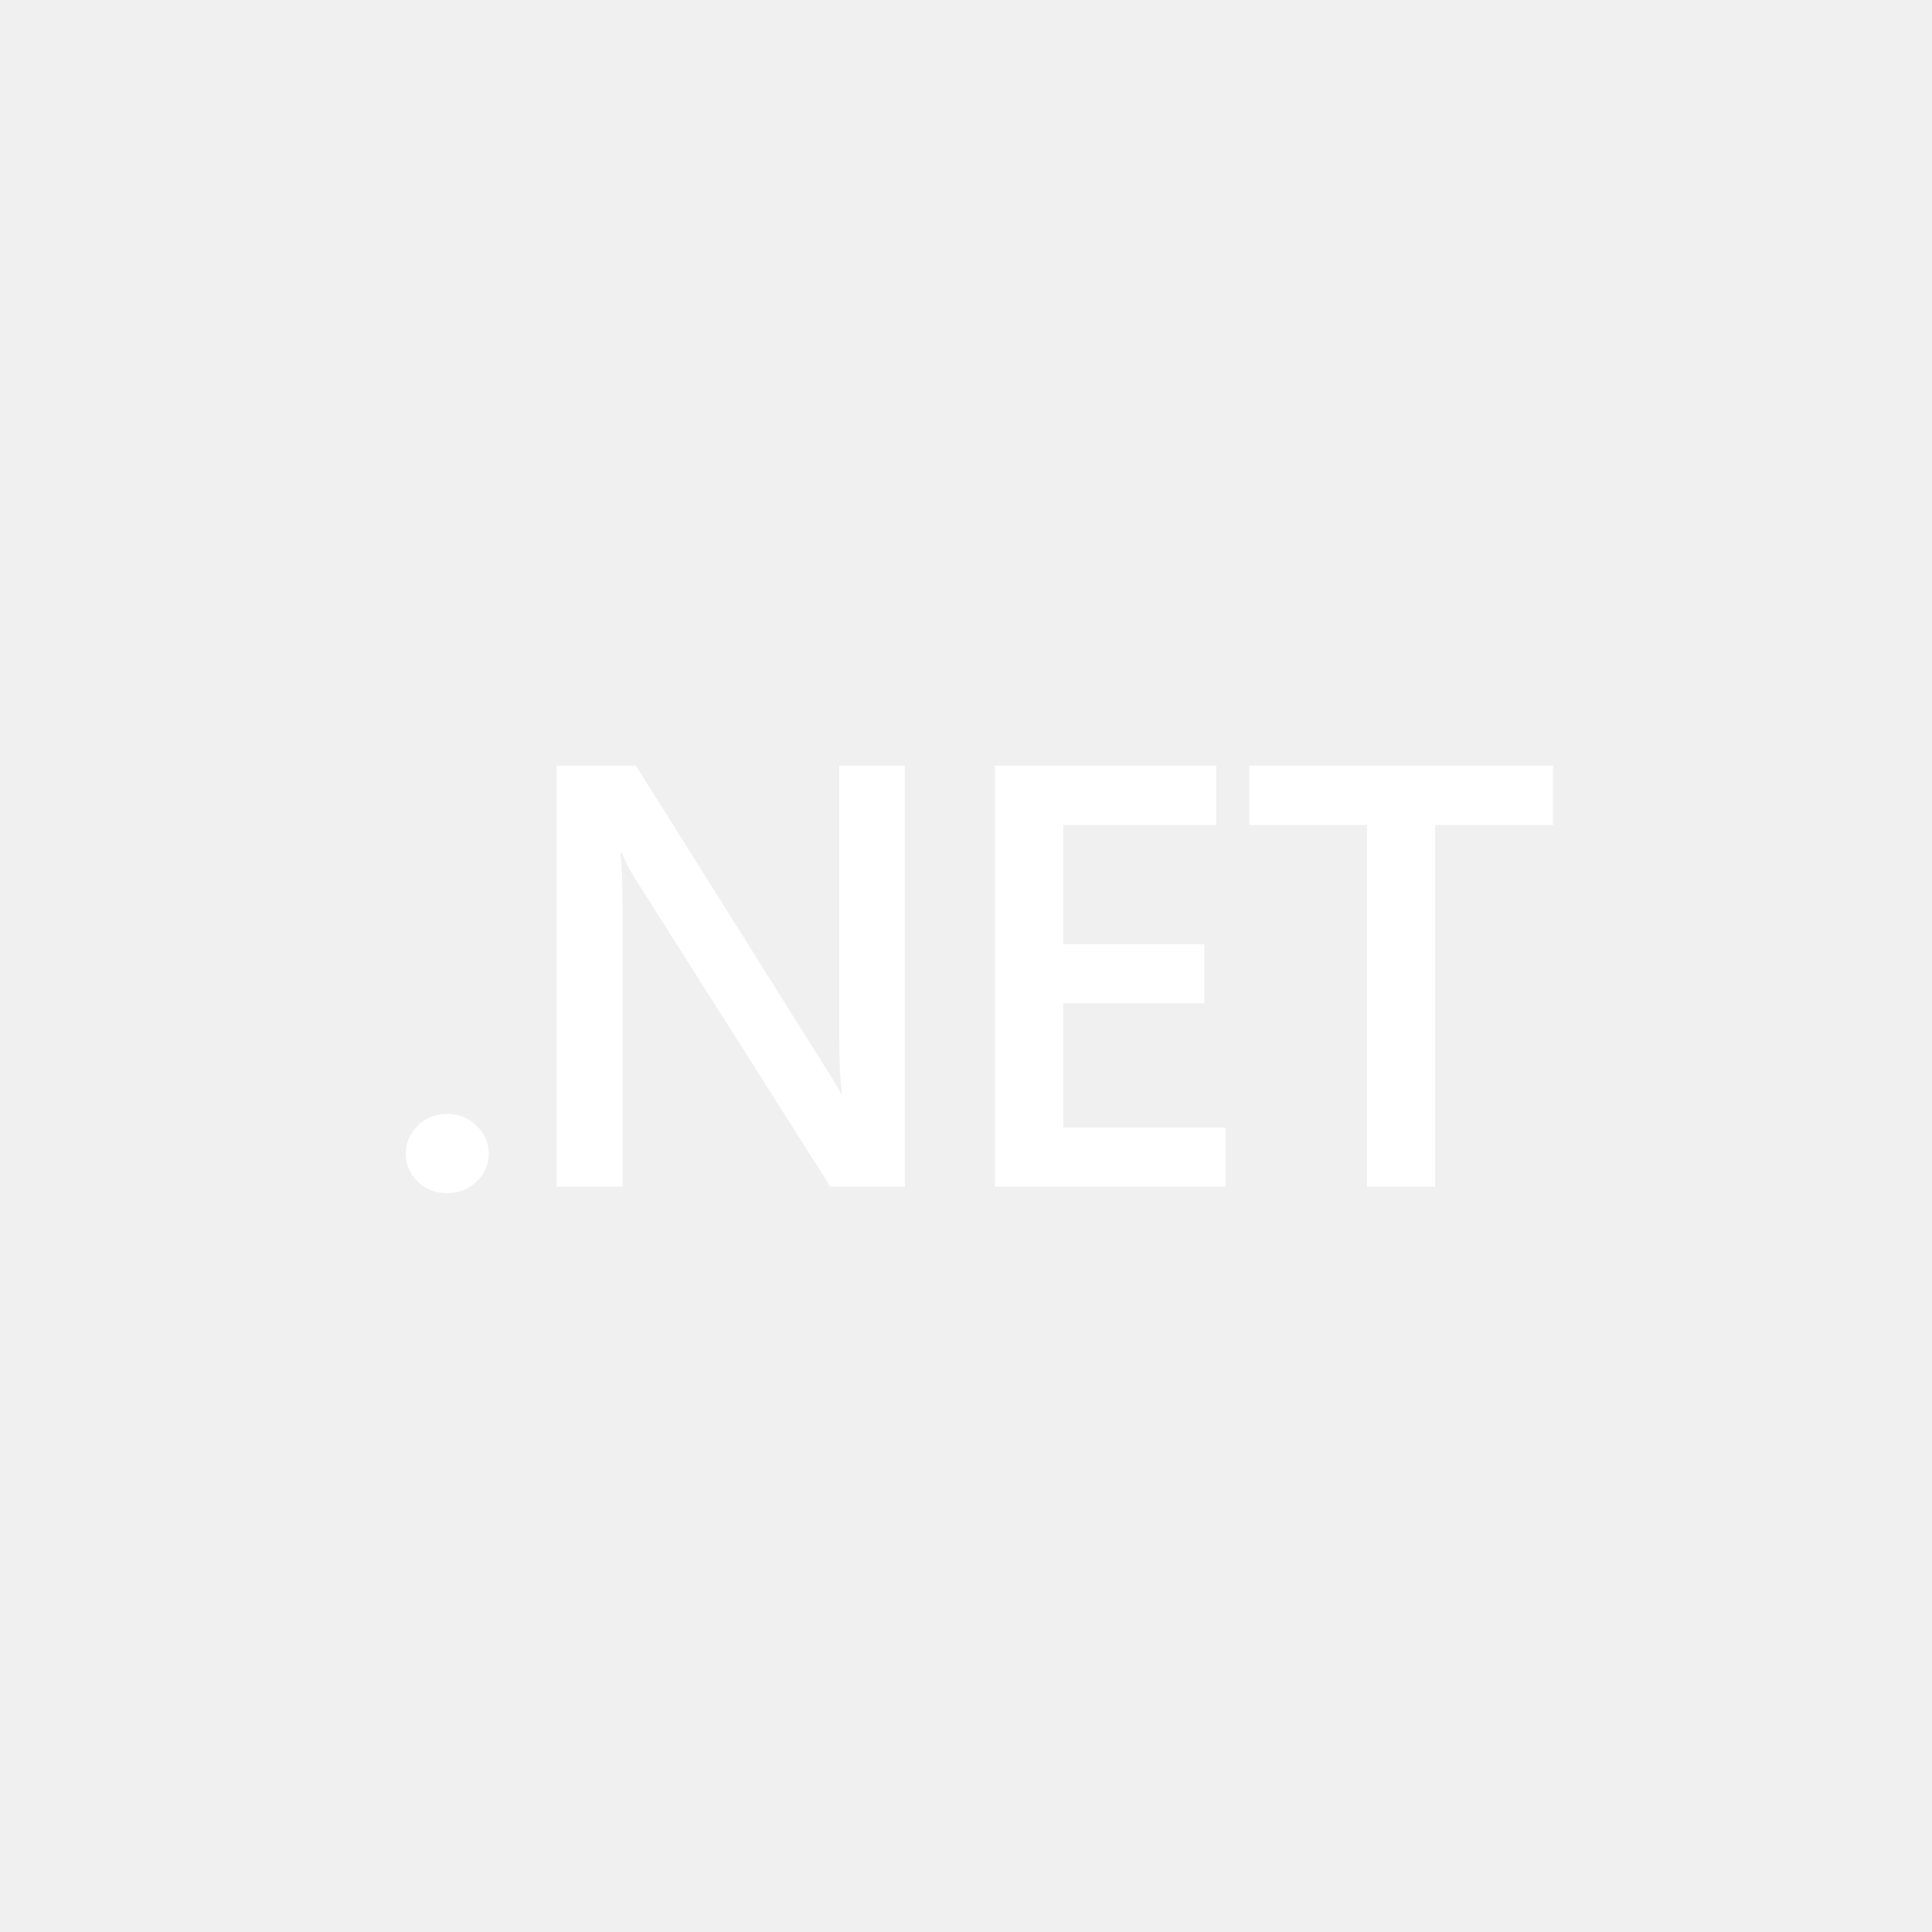
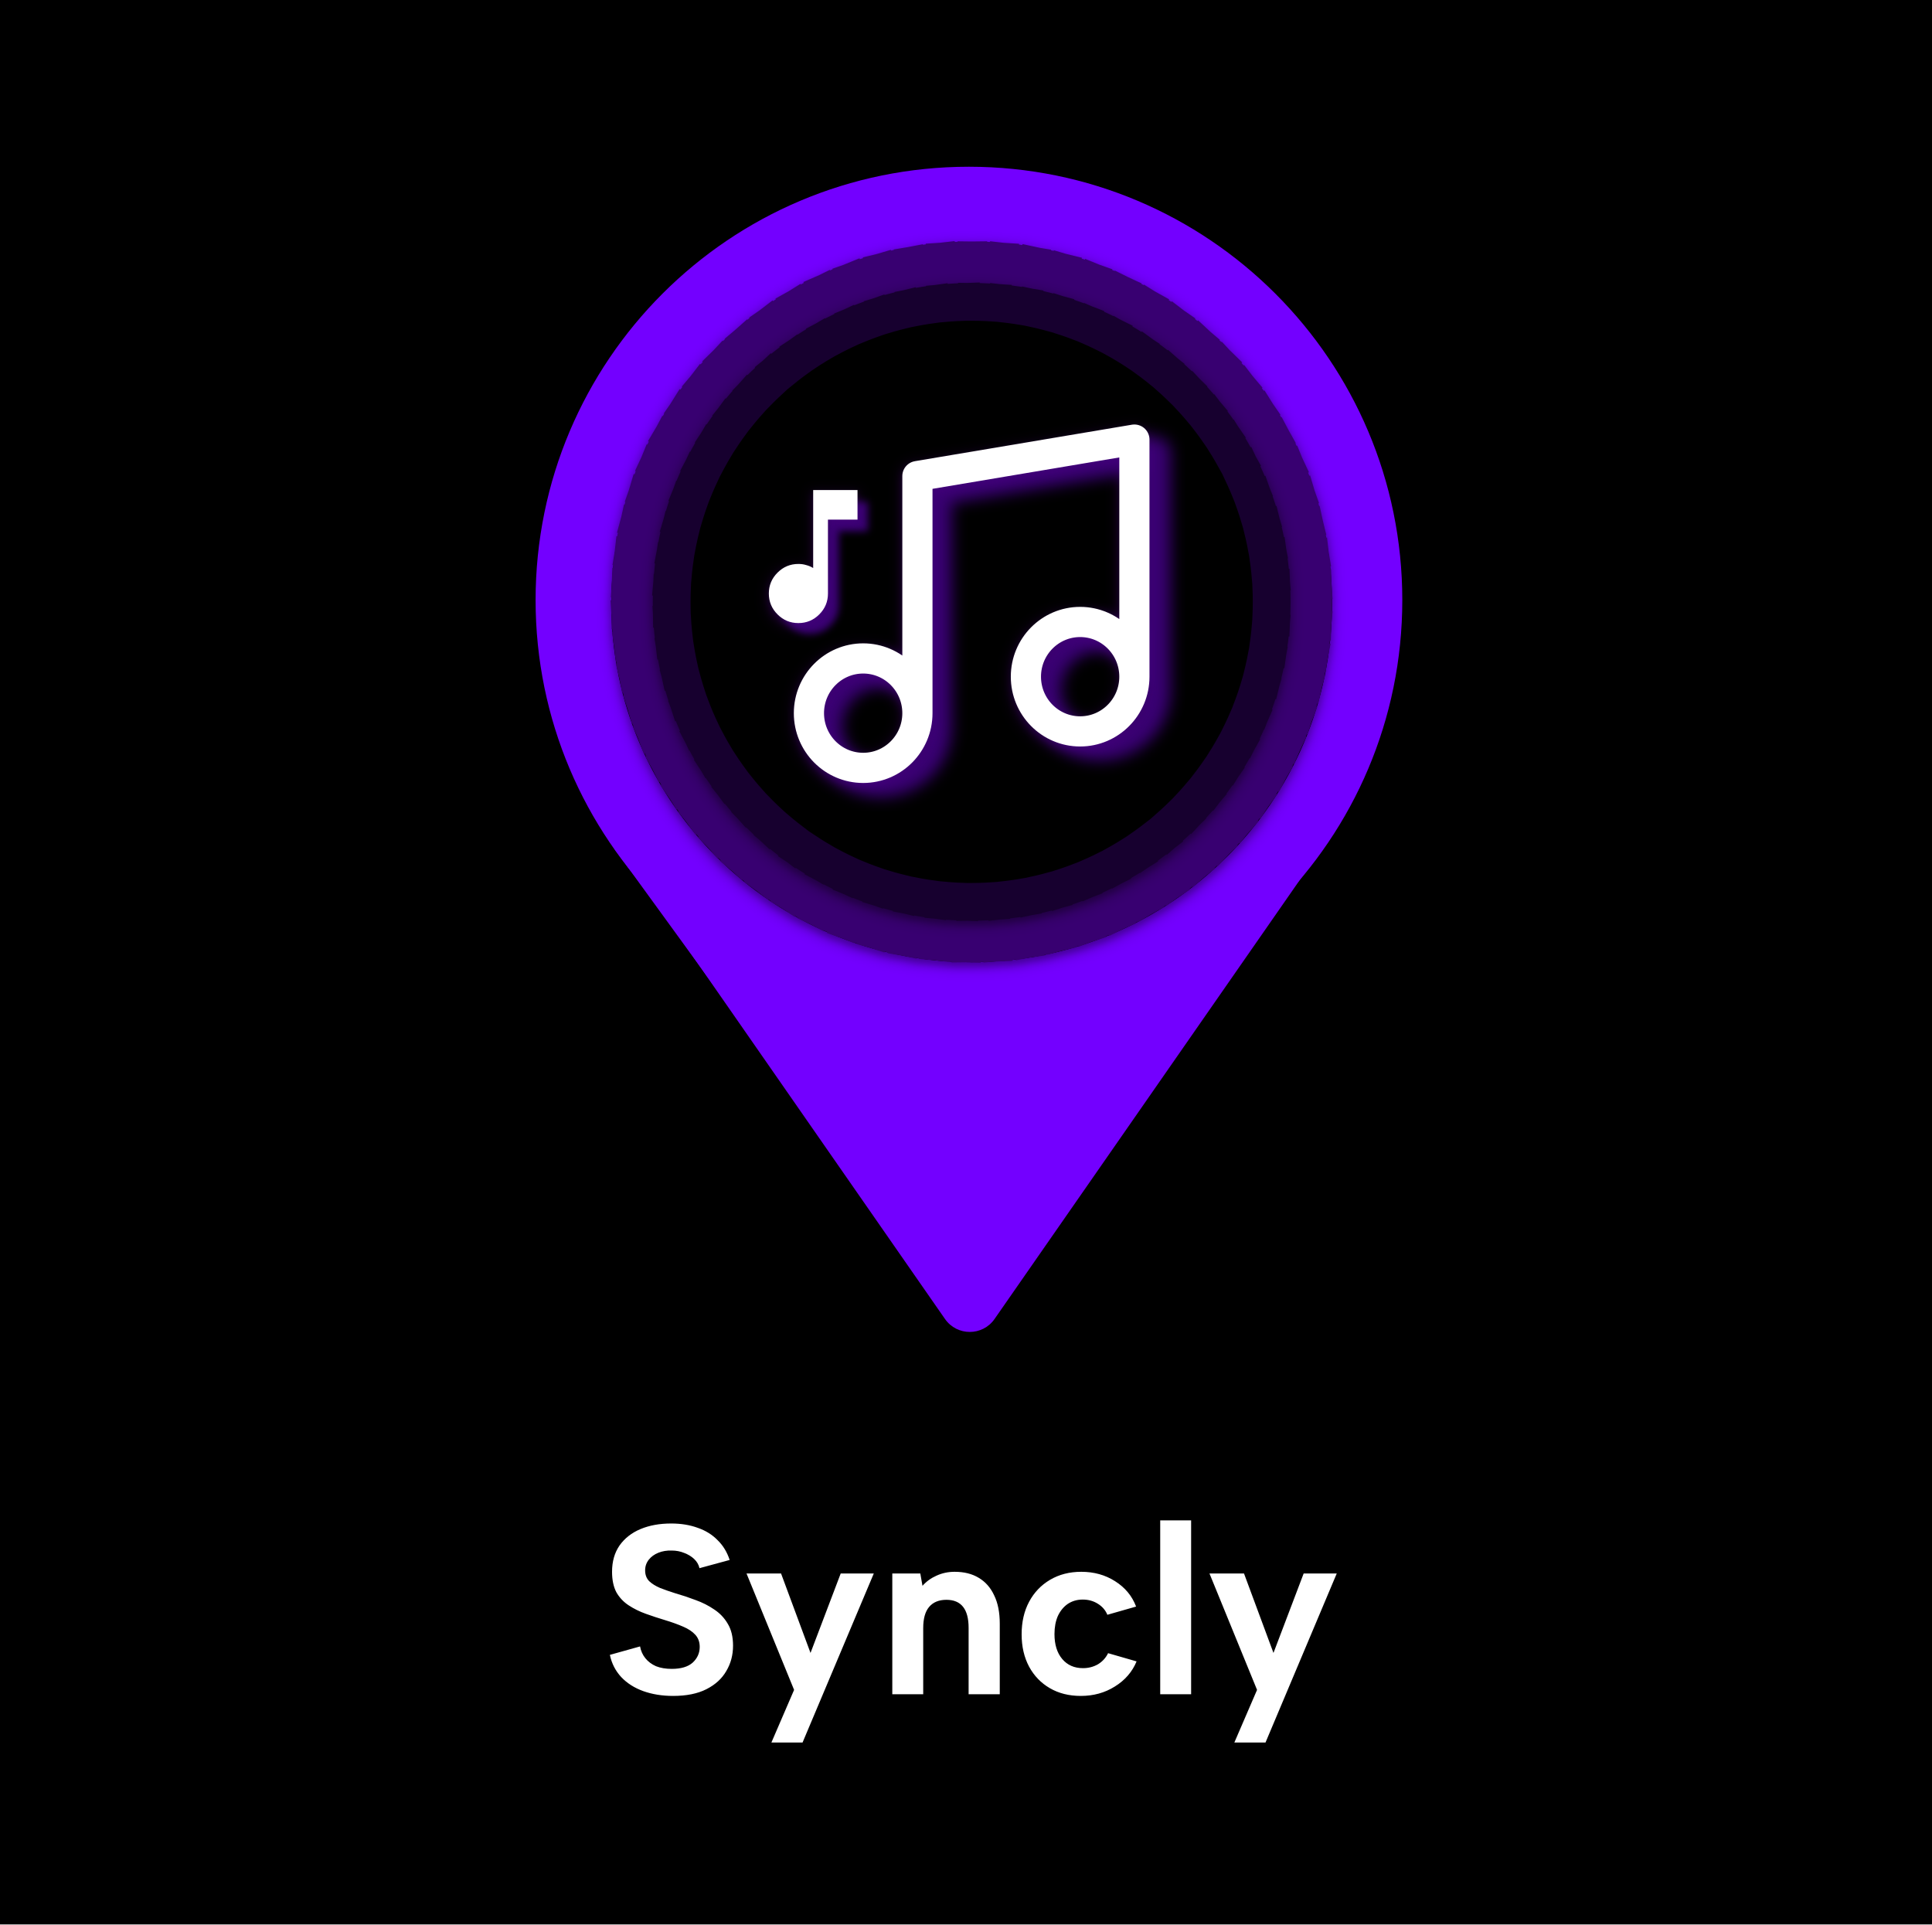
- <svg xmlns="http://www.w3.org/2000/svg" width="456" height="456" viewBox="0 0 456 456" version="1.1" xml:space="preserve" style="fill-rule:evenodd;clip-rule:evenodd;stroke-linejoin:round;stroke-miterlimit:2;">
-   <path d="m 105.5,281.609 c -2.703,0 -5.001,-0.9 -6.893,-2.702 -1.892,-1.848 -2.838,-4.042 -2.838,-6.582 0,-2.587 0.946,-4.804 2.838,-6.652 1.892,-1.848 4.19,-2.772 6.893,-2.772 2.748,0 5.068,0.924 6.96,2.772 1.937,1.848 2.906,4.064 2.906,6.652 0,2.54 -0.968,4.734 -2.906,6.582 -1.892,1.802 -4.212,2.702 -6.96,2.702 z" style="fill:#ffffff;fill-rule:nonzero;stroke-width:0.838" />
-   <path d="M 213.561,280.084 H 195.99 L 149.7,207.054 c -1.171,-1.848 -2.14,-3.765 -2.906,-5.751 h -0.406 c 0.361,2.125 0.541,6.675 0.541,13.65 v 65.132 h -15.543 v -99.36 h 18.719 l 44.737,71.298 c 1.892,2.957 3.109,4.989 3.649,6.098 h 0.27 c -0.45,-2.632 -0.676,-7.09 -0.676,-13.373 v -64.023 h 15.476 z" style="fill:#ffffff;fill-rule:nonzero;stroke-width:0.838" />
-   <path d="m 289.251,280.084 h -54.401 v -99.36 h 52.238 v 13.997 h -36.154 v 28.131 h 33.316 v 13.927 h -33.316 v 29.378 h 38.316 z" style="fill:#ffffff;fill-rule:nonzero;stroke-width:0.838" />
-   <path d="M 366.565,194.721 H 338.722 v 85.363 h -16.084 v -85.363 h -27.775 v -13.997 h 71.701 z" style="fill:#ffffff;fill-rule:nonzero;stroke-width:0.838" />
+ <svg xmlns="http://www.w3.org/2000/svg" width="512" height="510" viewBox="0 0 512 510" fill="none">
+   <rect width="512" height="510" fill="black" />
+   <path d="M263.568 349.552C260.386 354.13 253.614 354.13 250.431 349.552L166.144 228.317C162.456 223.012 166.252 215.75 172.712 215.75L341.288 215.75C347.748 215.75 351.544 223.012 347.856 228.317L263.568 349.552Z" fill="#7300FF" />
+   <circle cx="256.781" cy="159.031" r="114.844" fill="#7300FF" />
+   <ellipse cx="257.5" cy="160" rx="95.5" ry="95" fill="black" />
+   <g filter="url(#filter0_dd_0_1)">
+     <circle cx="257.5" cy="159.5" r="89.5" stroke="#380071" stroke-width="12" stroke-linecap="square" stroke-dasharray="4 4" />
+   </g>
+   <g filter="url(#filter1_dd_0_1)">
+     <circle cx="257.5" cy="159.5" r="79.5" stroke="#17002F" stroke-width="10" stroke-linecap="square" stroke-dasharray="4 4" />
+   </g>
+   <g filter="url(#filter2_f_0_1)">
+     <path d="M214.667 168C212.558 168 210.753 167.238 209.252 165.715C207.751 164.192 207 162.361 207 160.222C207 158.083 207.751 156.252 209.252 154.729C210.753 153.206 212.558 152.444 214.667 152.444C215.401 152.444 216.072 152.542 216.679 152.736C217.318 152.898 217.925 153.157 218.5 153.514V133H230V140.778H222.333V160.222C222.333 162.361 221.583 164.192 220.081 165.715C218.58 167.238 216.775 168 214.667 168Z" fill="#380071" />
+   </g>
+   <g filter="url(#filter3_dd_0_1)">
+     <path d="M211.583 165.125C209.429 165.125 207.585 164.358 206.051 162.824C204.517 161.29 203.75 159.446 203.75 157.292C203.75 155.138 204.517 153.293 206.051 151.759C207.585 150.225 209.429 149.458 211.583 149.458C212.334 149.458 213.019 149.556 213.64 149.752C214.292 149.915 214.913 150.176 215.5 150.535V129.875H227.25V137.708H219.417V157.292C219.417 159.446 218.65 161.29 217.116 162.824C215.582 164.358 213.738 165.125 211.583 165.125Z" fill="white" />
+   </g>
+   <g filter="url(#filter4_if_0_1)">
+     <path d="M248 192.5V129.667L306 120V182.833M248 192.5C248 200.508 241.508 207 233.5 207C225.492 207 219 200.508 219 192.5C219 184.492 225.492 178 233.5 178C241.508 178 248 184.492 248 192.5ZM306 182.833C306 190.841 299.508 197.333 291.5 197.333C283.492 197.333 277 190.841 277 182.833C277 174.825 283.492 168.333 291.5 168.333C299.508 168.333 306 174.825 306 182.833Z" stroke="#380071" stroke-width="8" stroke-linecap="round" stroke-linejoin="round" />
+   </g>
+   <g filter="url(#filter5_dd_0_1)">
+     <path d="M243.125 189V126.167L300.625 116.5V179.333M243.125 189C243.125 197.008 236.689 203.5 228.75 203.5C220.811 203.5 214.375 197.008 214.375 189C214.375 180.992 220.811 174.5 228.75 174.5C236.689 174.5 243.125 180.992 243.125 189ZM300.625 179.333C300.625 187.341 294.189 193.833 286.25 193.833C278.311 193.833 271.875 187.341 271.875 179.333C271.875 171.325 278.311 164.833 286.25 164.833C294.189 164.833 300.625 171.325 300.625 179.333Z" stroke="white" stroke-width="8" stroke-linecap="round" stroke-linejoin="round" />
+   </g>
+   <path d="M169.624 436.328C169.837 437.523 170.307 438.568 171.032 439.464C171.757 440.36 172.696 441.064 173.848 441.576C175.043 442.045 176.429 442.28 178.008 442.28C180.483 442.28 182.339 441.725 183.576 440.616C184.813 439.464 185.432 438.077 185.432 436.456C185.432 435.176 185.048 434.109 184.28 433.256C183.512 432.403 182.424 431.677 181.016 431.08C179.651 430.483 178.051 429.907 176.216 429.352C174.509 428.84 172.824 428.285 171.16 427.688C169.496 427.091 167.981 426.344 166.616 425.448C165.251 424.552 164.163 423.4 163.352 421.992C162.584 420.541 162.2 418.728 162.2 416.552C162.2 413.821 162.861 411.496 164.184 409.576C165.549 407.656 167.405 406.205 169.752 405.224C172.099 404.243 174.808 403.752 177.88 403.752C180.483 403.752 182.829 404.136 184.92 404.904C187.011 405.629 188.76 406.717 190.168 408.168C191.619 409.576 192.685 411.325 193.368 413.416L185.368 415.592C185.155 414.653 184.685 413.843 183.96 413.16C183.235 412.477 182.36 411.944 181.336 411.56C180.312 411.133 179.203 410.92 178.008 410.92C176.728 410.877 175.555 411.069 174.488 411.496C173.421 411.923 172.568 412.541 171.928 413.352C171.288 414.163 170.968 415.101 170.968 416.168C170.968 417.363 171.331 418.323 172.056 419.048C172.781 419.731 173.741 420.328 174.936 420.84C176.131 421.309 177.475 421.779 178.968 422.248C180.76 422.76 182.552 423.357 184.344 424.04C186.136 424.68 187.779 425.512 189.272 426.536C190.765 427.517 191.96 428.776 192.856 430.312C193.795 431.848 194.264 433.789 194.264 436.136C194.264 438.611 193.667 440.851 192.472 442.856C191.32 444.861 189.571 446.461 187.224 447.656C184.877 448.851 181.933 449.448 178.392 449.448C175.491 449.448 172.845 449.021 170.456 448.168C168.109 447.315 166.168 446.077 164.632 444.456C163.096 442.792 162.093 440.829 161.624 438.568L169.624 436.328ZM222.795 417H231.563L212.683 461.8H204.427L210.443 447.848L197.835 417H206.987L214.795 438.056L222.795 417ZM236.468 417H243.892L244.468 420.264C245.492 419.112 246.729 418.216 248.18 417.576C249.673 416.893 251.273 416.552 252.98 416.552C255.497 416.552 257.631 417.085 259.38 418.152C261.172 419.219 262.537 420.776 263.476 422.824C264.457 424.829 264.948 427.325 264.948 430.312V449H256.692V431.4C256.692 428.925 256.201 427.069 255.22 425.832C254.239 424.595 252.767 423.976 250.804 423.976C248.799 423.976 247.263 424.616 246.196 425.896C245.172 427.133 244.66 428.989 244.66 431.464V449H236.468V417ZM286.423 449.448C283.308 449.448 280.578 448.765 278.231 447.4C275.884 446.035 274.05 444.136 272.727 441.704C271.404 439.229 270.743 436.371 270.743 433.128C270.743 429.843 271.404 426.963 272.727 424.488C274.05 422.013 275.906 420.072 278.295 418.664C280.684 417.256 283.436 416.552 286.551 416.552C289.922 416.552 292.908 417.384 295.511 419.048C298.156 420.712 300.012 422.952 301.079 425.768L293.463 427.944C292.951 426.707 292.098 425.725 290.903 425C289.751 424.275 288.428 423.912 286.935 423.912C285.442 423.912 284.119 424.296 282.967 425.064C281.858 425.832 280.983 426.899 280.343 428.264C279.746 429.629 279.447 431.229 279.447 433.064C279.447 435.837 280.13 438.035 281.495 439.656C282.86 441.277 284.695 442.088 286.999 442.088C288.45 442.088 289.772 441.747 290.967 441.064C292.162 440.339 293.058 439.357 293.655 438.12L301.207 440.296C300.055 443.069 298.135 445.288 295.447 446.952C292.802 448.616 289.794 449.448 286.423 449.448ZM307.468 402.92H315.66V449H307.468V402.92ZM345.483 417H354.251L335.371 461.8H327.115L333.131 447.848L320.523 417H329.675L337.483 438.056L345.483 417Z" fill="white" />
+   <path d="M164 224L257 352" stroke="#7300FF" stroke-width="3" />
+   <path d="M349 224L256 352" stroke="#7300FF" stroke-width="3" />
+   <defs>
+     <filter id="filter0_dd_0_1" x="157.814" y="60.814" width="199.371" height="199.371" filterUnits="userSpaceOnUse" color-interpolation-filters="sRGB">
+       <feFlood flood-opacity="0" result="BackgroundImageFix" />
+       <feColorMatrix in="SourceAlpha" type="matrix" values="0 0 0 0 0 0 0 0 0 0 0 0 0 0 0 0 0 0 127 0" result="hardAlpha" />
+       <feOffset dy="1" />
+       <feGaussianBlur stdDeviation="1" />
+       <feColorMatrix type="matrix" values="0 0 0 0 0 0 0 0 0 0 0 0 0 0 0 0 0 0 0.3 0" />
+       <feBlend mode="normal" in2="BackgroundImageFix" result="effect1_dropShadow_0_1" />
+       <feColorMatrix in="SourceAlpha" type="matrix" values="0 0 0 0 0 0 0 0 0 0 0 0 0 0 0 0 0 0 127 0" result="hardAlpha" />
+       <feMorphology radius="1" operator="dilate" in="SourceAlpha" result="effect2_dropShadow_0_1" />
+       <feOffset dy="1" />
+       <feGaussianBlur stdDeviation="1.5" />
+       <feColorMatrix type="matrix" values="0 0 0 0 0 0 0 0 0 0 0 0 0 0 0 0 0 0 0.15 0" />
+       <feBlend mode="normal" in2="effect1_dropShadow_0_1" result="effect2_dropShadow_0_1" />
+       <feBlend mode="normal" in="SourceGraphic" in2="effect2_dropShadow_0_1" result="shape" />
+     </filter>
+     <filter id="filter1_dd_0_1" x="168.862" y="71.862" width="177.275" height="177.275" filterUnits="userSpaceOnUse" color-interpolation-filters="sRGB">
+       <feFlood flood-opacity="0" result="BackgroundImageFix" />
+       <feColorMatrix in="SourceAlpha" type="matrix" values="0 0 0 0 0 0 0 0 0 0 0 0 0 0 0 0 0 0 127 0" result="hardAlpha" />
+       <feOffset dy="1" />
+       <feGaussianBlur stdDeviation="1" />
+       <feColorMatrix type="matrix" values="0 0 0 0 0 0 0 0 0 0 0 0 0 0 0 0 0 0 0.3 0" />
+       <feBlend mode="normal" in2="BackgroundImageFix" result="effect1_dropShadow_0_1" />
+       <feColorMatrix in="SourceAlpha" type="matrix" values="0 0 0 0 0 0 0 0 0 0 0 0 0 0 0 0 0 0 127 0" result="hardAlpha" />
+       <feMorphology radius="1" operator="dilate" in="SourceAlpha" result="effect2_dropShadow_0_1" />
+       <feOffset dy="1" />
+       <feGaussianBlur stdDeviation="1.5" />
+       <feColorMatrix type="matrix" values="0 0 0 0 0 0 0 0 0 0 0 0 0 0 0 0 0 0 0.15 0" />
+       <feBlend mode="normal" in2="effect1_dropShadow_0_1" result="effect2_dropShadow_0_1" />
+       <feBlend mode="normal" in="SourceGraphic" in2="effect2_dropShadow_0_1" result="shape" />
+     </filter>
+     <filter id="filter2_f_0_1" x="205" y="131" width="27" height="39" filterUnits="userSpaceOnUse" color-interpolation-filters="sRGB">
+       <feFlood flood-opacity="0" result="BackgroundImageFix" />
+       <feBlend mode="normal" in="SourceGraphic" in2="BackgroundImageFix" result="shape" />
+       <feGaussianBlur stdDeviation="1" result="effect1_foregroundBlur_0_1" />
+     </filter>
+     <filter id="filter3_dd_0_1" x="188" y="121" width="55" height="55" filterUnits="userSpaceOnUse" color-interpolation-filters="sRGB">
+       <feFlood flood-opacity="0" result="BackgroundImageFix" />
+       <feColorMatrix in="SourceAlpha" type="matrix" values="0 0 0 0 0 0 0 0 0 0 0 0 0 0 0 0 0 0 127 0" result="hardAlpha" />
+       <feMorphology radius="1" operator="dilate" in="SourceAlpha" result="effect1_dropShadow_0_1" />
+       <feOffset dy="1" />
+       <feGaussianBlur stdDeviation="1.5" />
+       <feColorMatrix type="matrix" values="0 0 0 0 0.294 0 0 0 0 0 0 0 0 0 0.51 0 0 0 0.15 0" />
+       <feBlend mode="normal" in2="BackgroundImageFix" result="effect1_dropShadow_0_1" />
+       <feColorMatrix in="SourceAlpha" type="matrix" values="0 0 0 0 0 0 0 0 0 0 0 0 0 0 0 0 0 0 127 0" result="hardAlpha" />
+       <feOffset dy="1" />
+       <feGaussianBlur stdDeviation="1" />
+       <feColorMatrix type="matrix" values="0 0 0 0 0.294 0 0 0 0 0 0 0 0 0 0.51 0 0 0 0.3 0" />
+       <feBlend mode="normal" in2="effect1_dropShadow_0_1" result="effect2_dropShadow_0_1" />
+       <feBlend mode="normal" in="SourceGraphic" in2="effect2_dropShadow_0_1" result="shape" />
+     </filter>
+     <filter id="filter4_if_0_1" x="211" y="112" width="103" height="103" filterUnits="userSpaceOnUse" color-interpolation-filters="sRGB">
+       <feFlood flood-opacity="0" result="BackgroundImageFix" />
+       <feBlend mode="normal" in="SourceGraphic" in2="BackgroundImageFix" result="shape" />
+       <feColorMatrix in="SourceAlpha" type="matrix" values="0 0 0 0 0 0 0 0 0 0 0 0 0 0 0 0 0 0 127 0" result="hardAlpha" />
+       <feOffset />
+       <feGaussianBlur stdDeviation="0.5" />
+       <feComposite in2="hardAlpha" operator="arithmetic" k2="-1" k3="1" />
+       <feColorMatrix type="matrix" values="0 0 0 0 0.451 0 0 0 0 0 0 0 0 0 1 0 0 0 1 0" />
+       <feBlend mode="normal" in2="shape" result="effect1_innerShadow_0_1" />
+       <feGaussianBlur stdDeviation="2" result="effect2_foregroundBlur_0_1" />
+     </filter>
+     <filter id="filter5_dd_0_1" x="196" y="99" width="123" height="124" filterUnits="userSpaceOnUse" color-interpolation-filters="sRGB">
+       <feFlood flood-opacity="0" result="BackgroundImageFix" />
+       <feColorMatrix in="SourceAlpha" type="matrix" values="0 0 0 0 0 0 0 0 0 0 0 0 0 0 0 0 0 0 127 0" result="hardAlpha" />
+       <feMorphology radius="1" operator="dilate" in="SourceAlpha" result="effect1_dropShadow_0_1" />
+       <feOffset dy="1" />
+       <feGaussianBlur stdDeviation="1.5" />
+       <feColorMatrix type="matrix" values="0 0 0 0 0.294 0 0 0 0 0 0 0 0 0 0.51 0 0 0 0.15 0" />
+       <feBlend mode="normal" in2="BackgroundImageFix" result="effect1_dropShadow_0_1" />
+       <feColorMatrix in="SourceAlpha" type="matrix" values="0 0 0 0 0 0 0 0 0 0 0 0 0 0 0 0 0 0 127 0" result="hardAlpha" />
+       <feOffset dy="1" />
+       <feGaussianBlur stdDeviation="1" />
+       <feColorMatrix type="matrix" values="0 0 0 0 0.294 0 0 0 0 0 0 0 0 0 0.51 0 0 0 0.3 0" />
+       <feBlend mode="normal" in2="effect1_dropShadow_0_1" result="effect2_dropShadow_0_1" />
+       <feBlend mode="normal" in="SourceGraphic" in2="effect2_dropShadow_0_1" result="shape" />
+     </filter>
+   </defs>
</svg>
